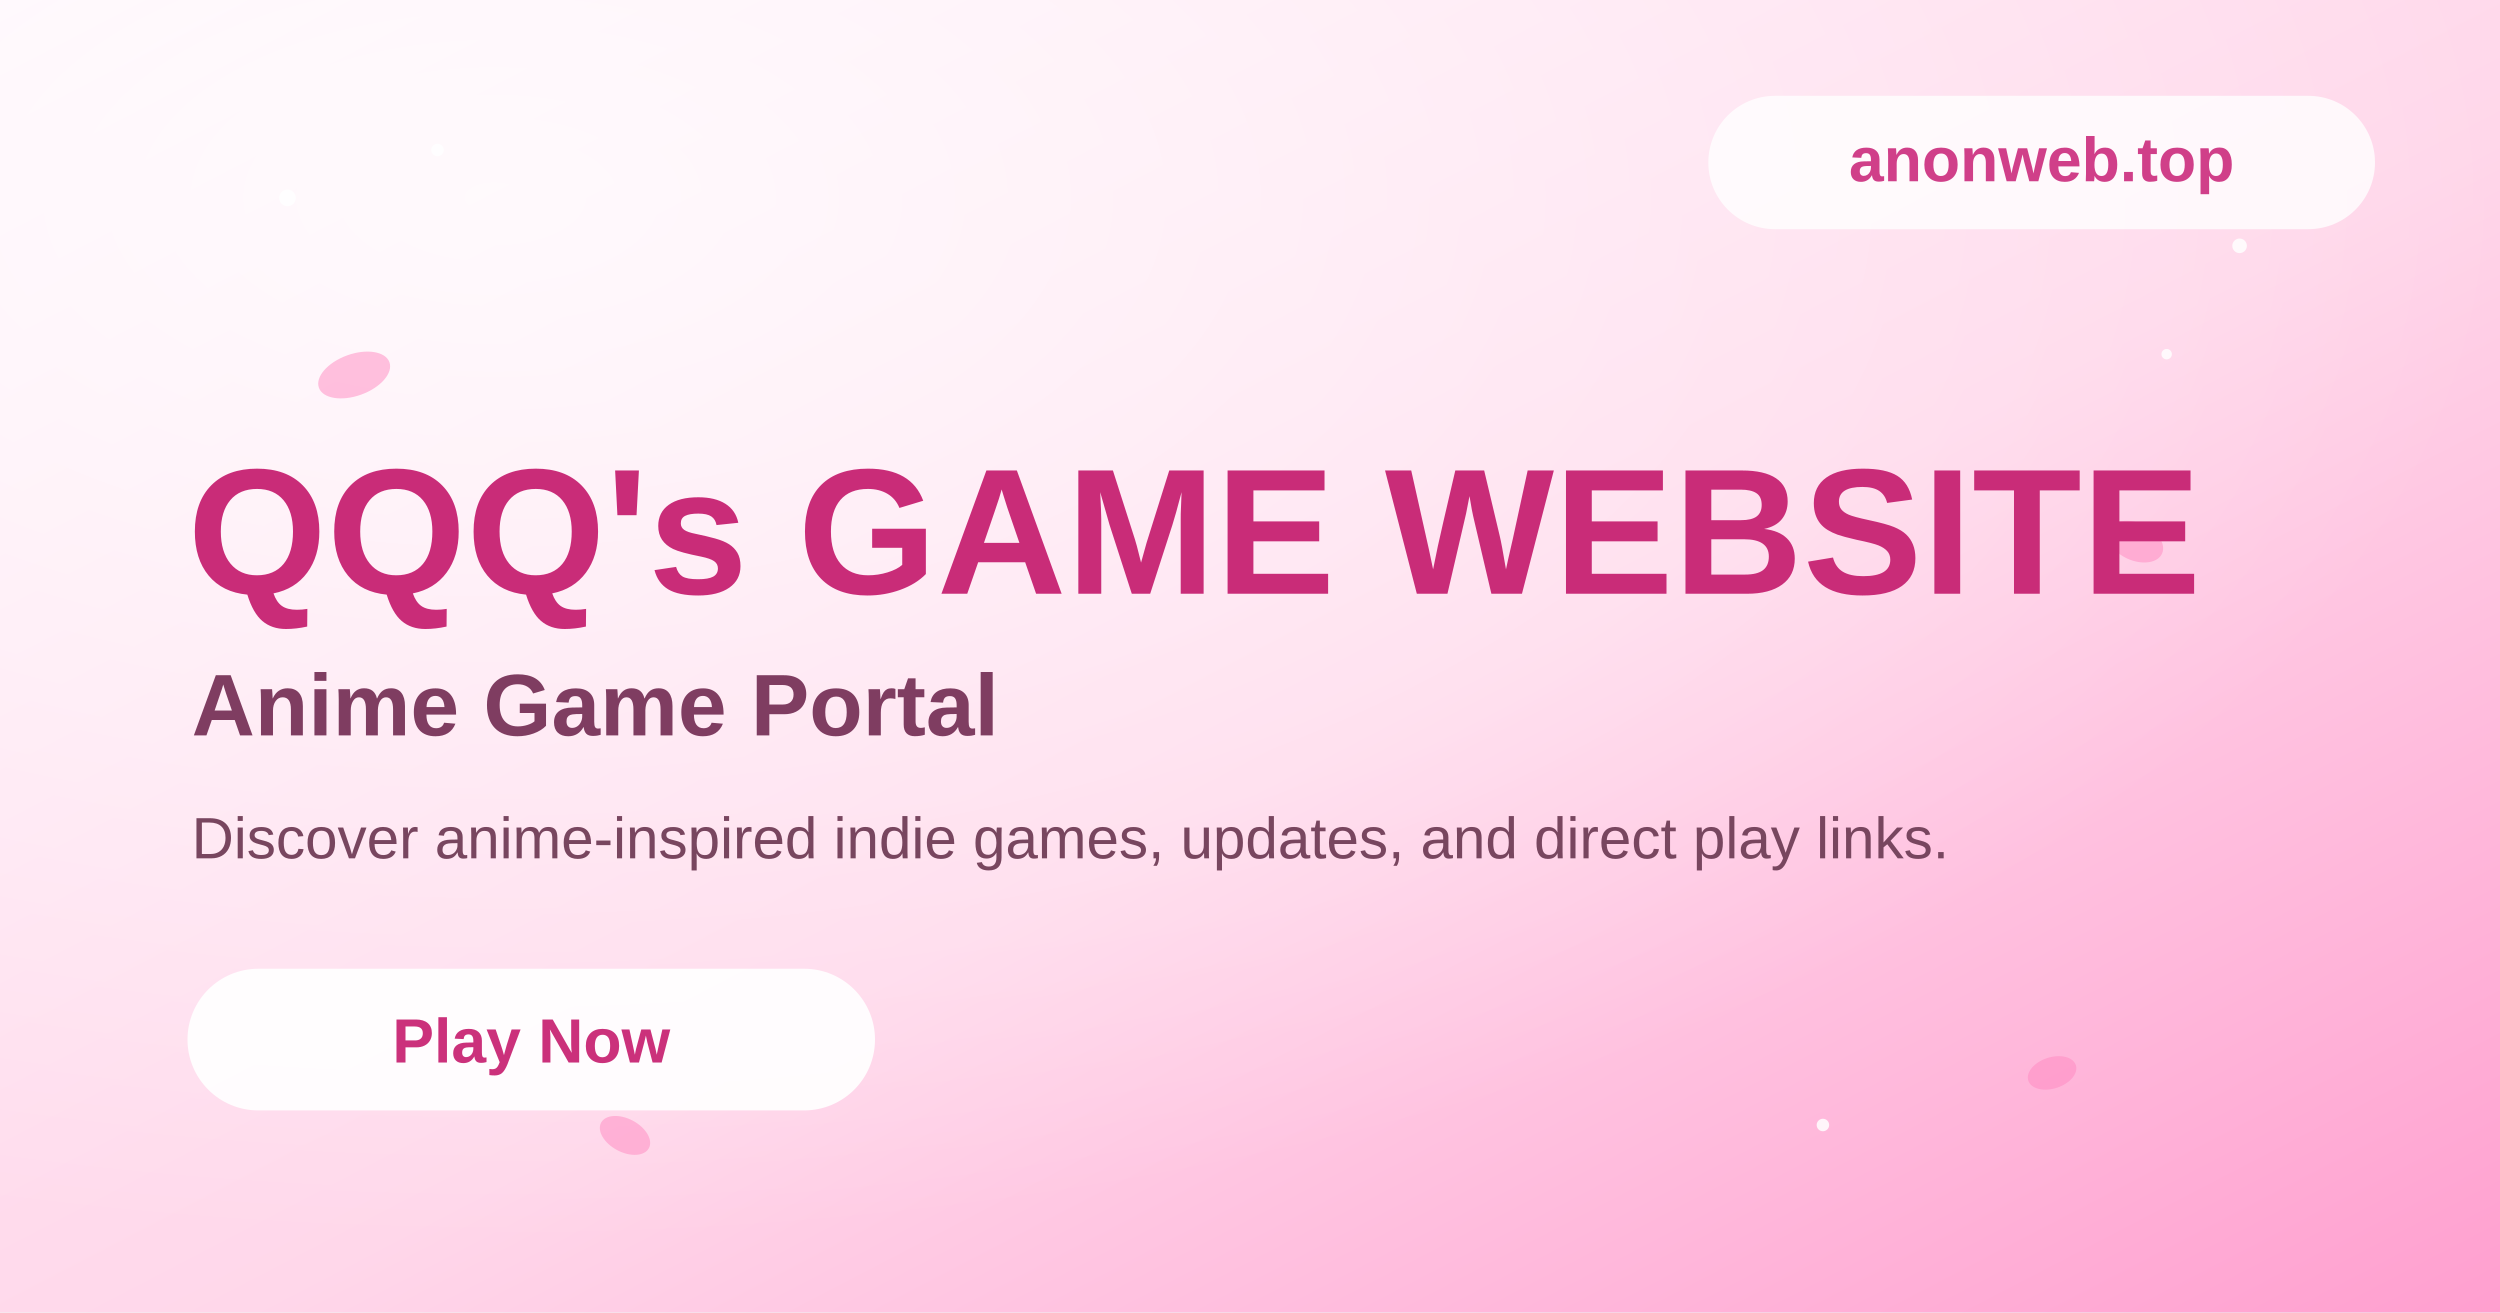
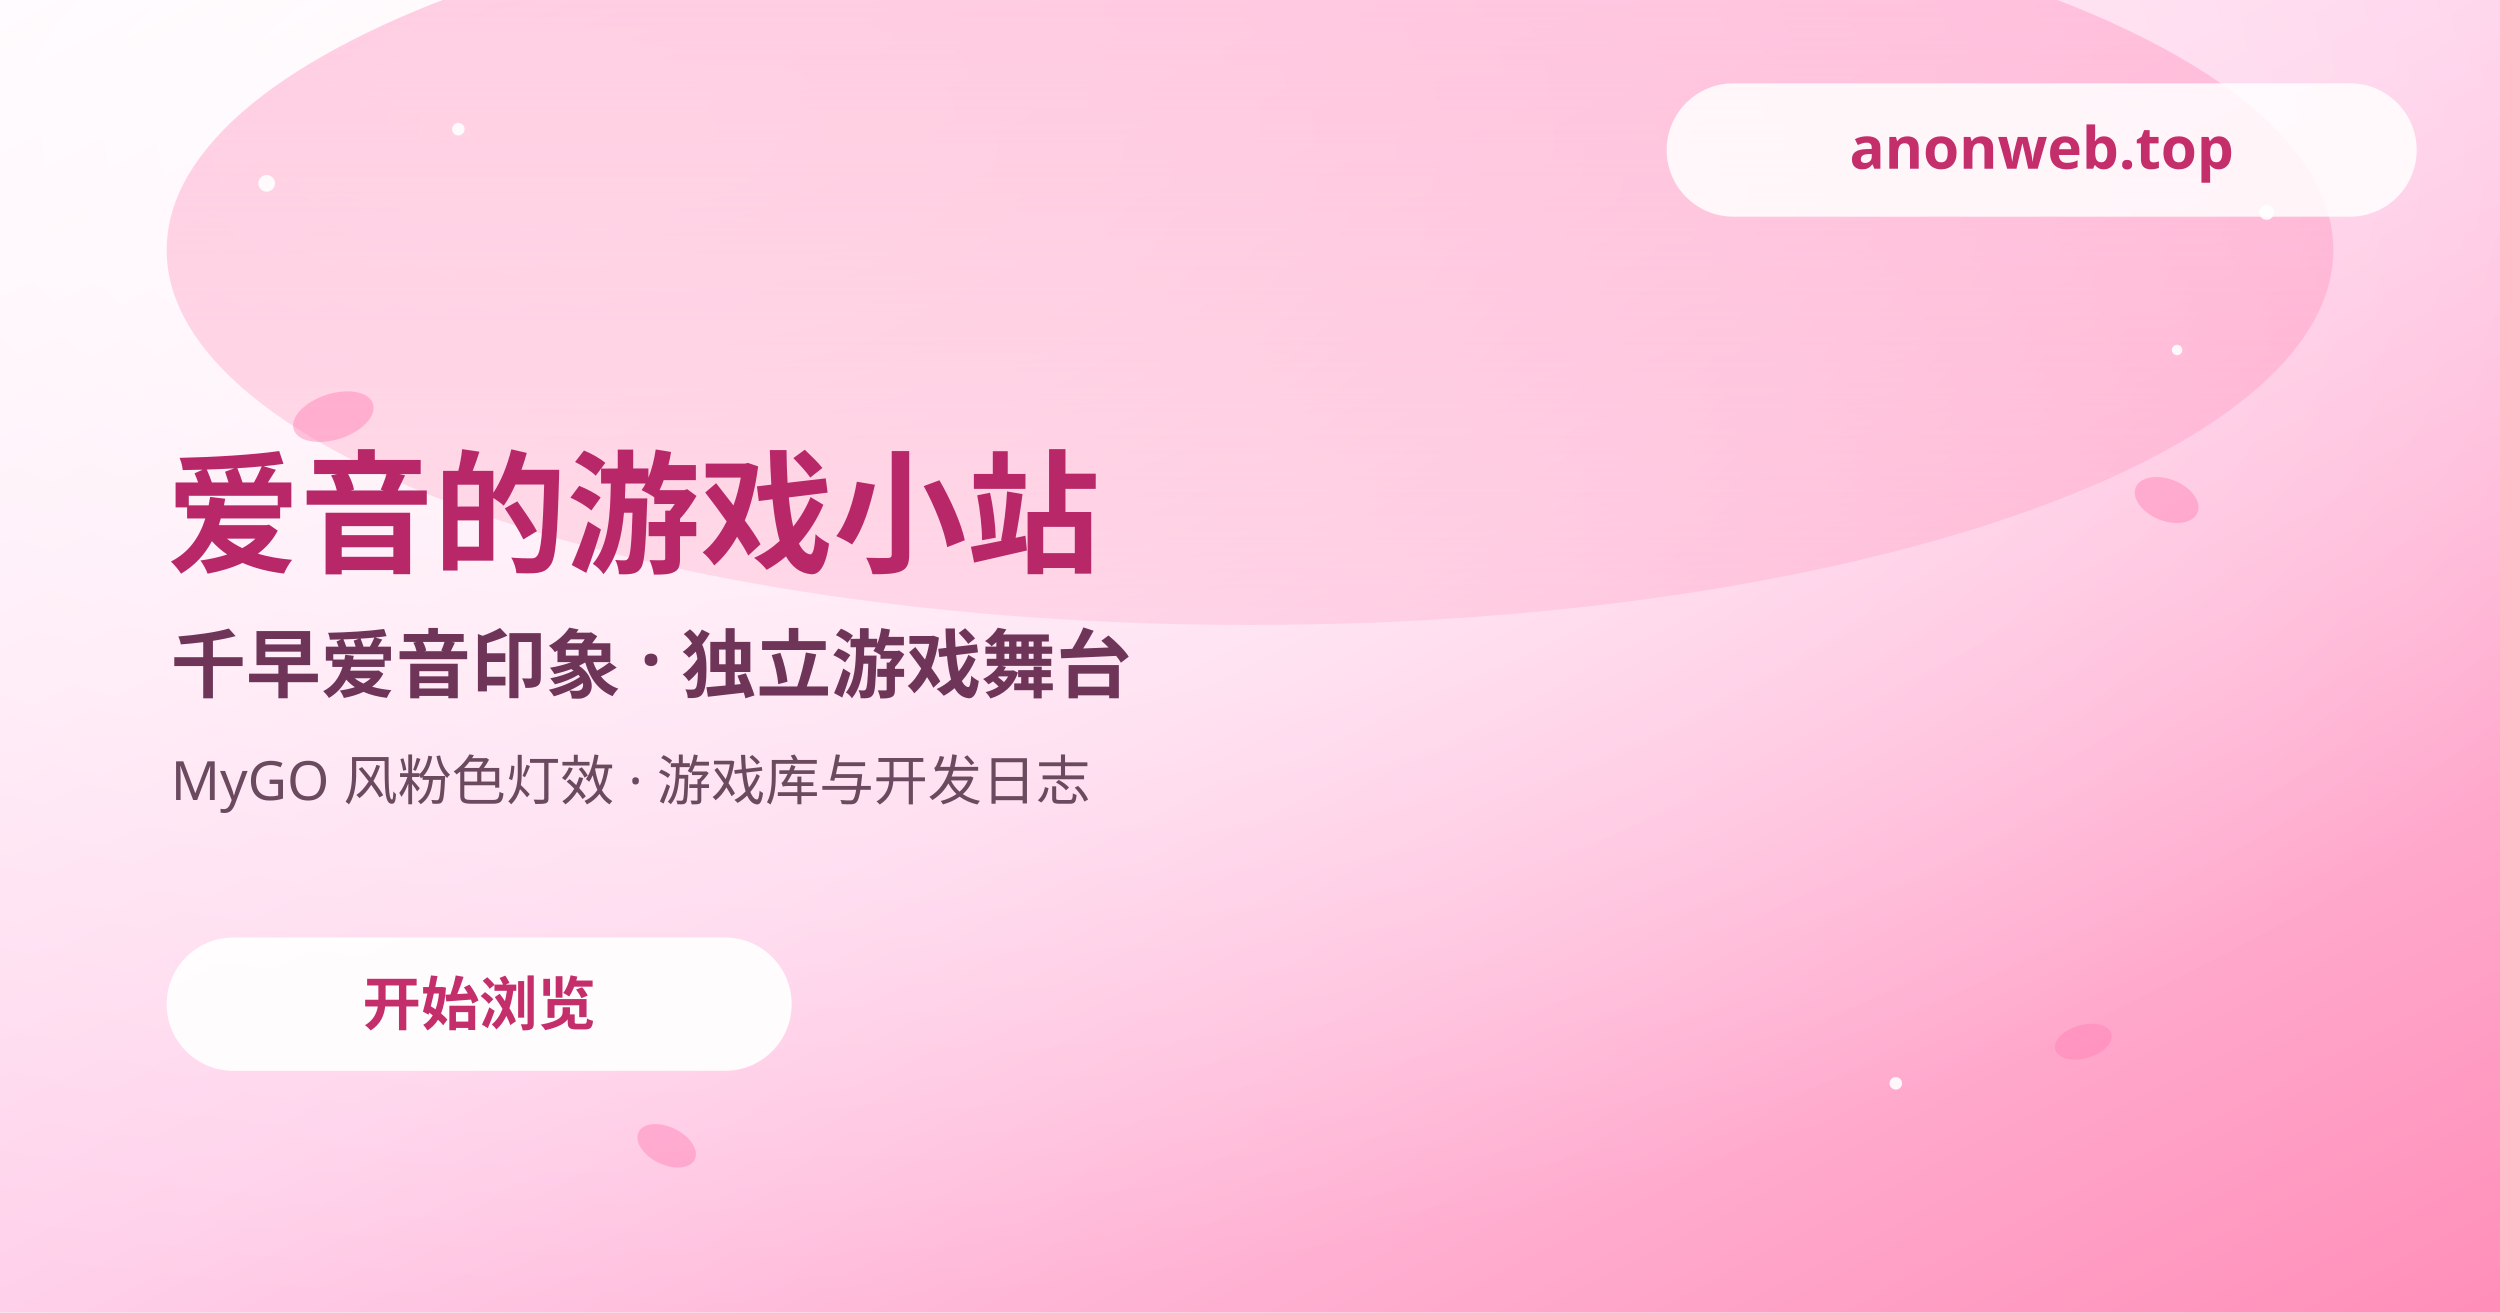
- <svg xmlns="http://www.w3.org/2000/svg" width="1200" height="630" viewBox="0 0 1200 630" role="img" aria-label="QQQ's Game Website social cover">
+ <svg xmlns="http://www.w3.org/2000/svg" width="1200" height="630" viewBox="0 0 1200 630" role="img" aria-label="爱音的游戏小站 — 社交封面（抽象舞台灯与花瓣，非角色立绘）">
  <defs>
    <linearGradient id="bg" x1="0" y1="0" x2="1" y2="1">
-       <stop offset="0%" stop-color="#fff2fa" />
-       <stop offset="55%" stop-color="#ffd7ea" />
-       <stop offset="100%" stop-color="#ff9fcf" />
+       <stop offset="0%" stop-color="#fff5fc" />
+       <stop offset="50%" stop-color="#ffd0ea" />
+       <stop offset="100%" stop-color="#ff8eb8" />
    </linearGradient>
-     <radialGradient id="glow" cx="0.2" cy="0.15" r="0.8">
-       <stop offset="0%" stop-color="#ffffff" stop-opacity="0.75" />
+     <radialGradient id="glow" cx="0.25" cy="0.1" r="0.9">
+       <stop offset="0%" stop-color="#ffffff" stop-opacity="0.85" />
      <stop offset="100%" stop-color="#ffffff" stop-opacity="0" />
    </radialGradient>
+     <linearGradient id="stage" x1="0.5" y1="0" x2="0.5" y2="1">
+       <stop offset="0%" stop-color="#ff9ec8" stop-opacity="0.5" />
+       <stop offset="100%" stop-color="#ff6a9a" stop-opacity="0.15" />
+     </linearGradient>
  </defs>
  <rect width="1200" height="630" fill="url(#bg)" />
  <rect width="1200" height="630" fill="url(#glow)" />
-   <g fill="#ffffff" opacity="0.85">
-     <circle cx="138" cy="95" r="4" />
-     <circle cx="210" cy="72" r="3" />
-     <circle cx="1075" cy="118" r="3.5" />
-     <circle cx="1040" cy="170" r="2.5" />
-     <circle cx="875" cy="540" r="3" />
+   <ellipse cx="600" cy="120" rx="520" ry="180" fill="url(#stage)" />
+   <g fill="#ffffff" opacity="0.9">
+     <circle cx="128" cy="88" r="4" />
+     <circle cx="220" cy="62" r="3" />
+     <circle cx="1088" cy="102" r="3.5" />
+     <circle cx="1045" cy="168" r="2.5" />
+     <circle cx="910" cy="520" r="3" />
  </g>
-   <g fill="#ff87bf" opacity="0.5">
-     <ellipse cx="170" cy="180" rx="18" ry="10" transform="rotate(-20 170 180)" />
-     <ellipse cx="1025" cy="260" rx="14" ry="9" transform="rotate(24 1025 260)" />
-     <ellipse cx="985" cy="515" rx="12" ry="7.5" transform="rotate(-18 985 515)" />
-     <ellipse cx="300" cy="545" rx="13" ry="8" transform="rotate(28 300 545)" />
+   <g fill="#ff7eb3" opacity="0.45">
+     <ellipse cx="160" cy="200" rx="20" ry="11" transform="rotate(-18 160 200)" />
+     <ellipse cx="1040" cy="240" rx="16" ry="10" transform="rotate(22 1040 240)" />
+     <ellipse cx="1000" cy="500" rx="14" ry="8" transform="rotate(-16 1000 500)" />
+     <ellipse cx="320" cy="550" rx="15" ry="9" transform="rotate(26 320 550)" />
  </g>
-   <rect x="820" y="46" width="320" height="64" rx="32" fill="#ffffff" fill-opacity="0.8" />
-   <text x="980" y="87" text-anchor="middle" font-family="Segoe UI, Arial, sans-serif" font-size="30" font-weight="700" fill="#d03f89">anonweb.top</text>
-   <text x="90" y="285" font-family="Segoe UI, Arial, sans-serif" font-size="86" font-weight="800" fill="#c92c78">QQQ's GAME WEBSITE</text>
-   <text x="92" y="353" font-family="Segoe UI, Arial, sans-serif" font-size="42" font-weight="600" fill="#7f3d61">Anime Game Portal</text>
-   <text x="92" y="412" font-family="Segoe UI, Arial, sans-serif" font-size="28" fill="#78465f">Discover anime-inspired indie games, updates, and direct play links.</text>
-   <rect x="90" y="465" width="330" height="68" rx="34" fill="#ffffff" fill-opacity="0.92" />
-   <text x="255" y="510" text-anchor="middle" font-family="Segoe UI, Arial, sans-serif" font-size="30" font-weight="700" fill="#cb317b">Play Now</text>
+   <rect x="800" y="40" width="360" height="64" rx="32" fill="#ffffff" fill-opacity="0.85" />
+   <text x="980" y="81" text-anchor="middle" font-family="Segoe UI, Microsoft YaHei, sans-serif" font-size="28" font-weight="700" fill="#c42e6a">anonweb.top</text>
+   <text x="80" y="270" font-family="Segoe UI, Microsoft YaHei, sans-serif" font-size="64" font-weight="800" fill="#b82868">爱音的游戏小站</text>
+   <text x="82" y="332" font-family="Segoe UI, Microsoft YaHei, sans-serif" font-size="36" font-weight="600" fill="#6e3558">千早爱音印象 · 独立游戏舞台</text>
+   <text x="82" y="384" font-family="Segoe UI, Microsoft YaHei, sans-serif" font-size="26" fill="#6b4a5f">MyGO 风粉色灯效 · 游戏库与开发日志</text>
+   <rect x="80" y="450" width="300" height="64" rx="32" fill="#ffffff" fill-opacity="0.92" />
+   <text x="230" y="492" text-anchor="middle" font-family="Segoe UI, Microsoft YaHei, sans-serif" font-size="28" font-weight="700" fill="#c42e6a">开始浏览</text>
</svg>
